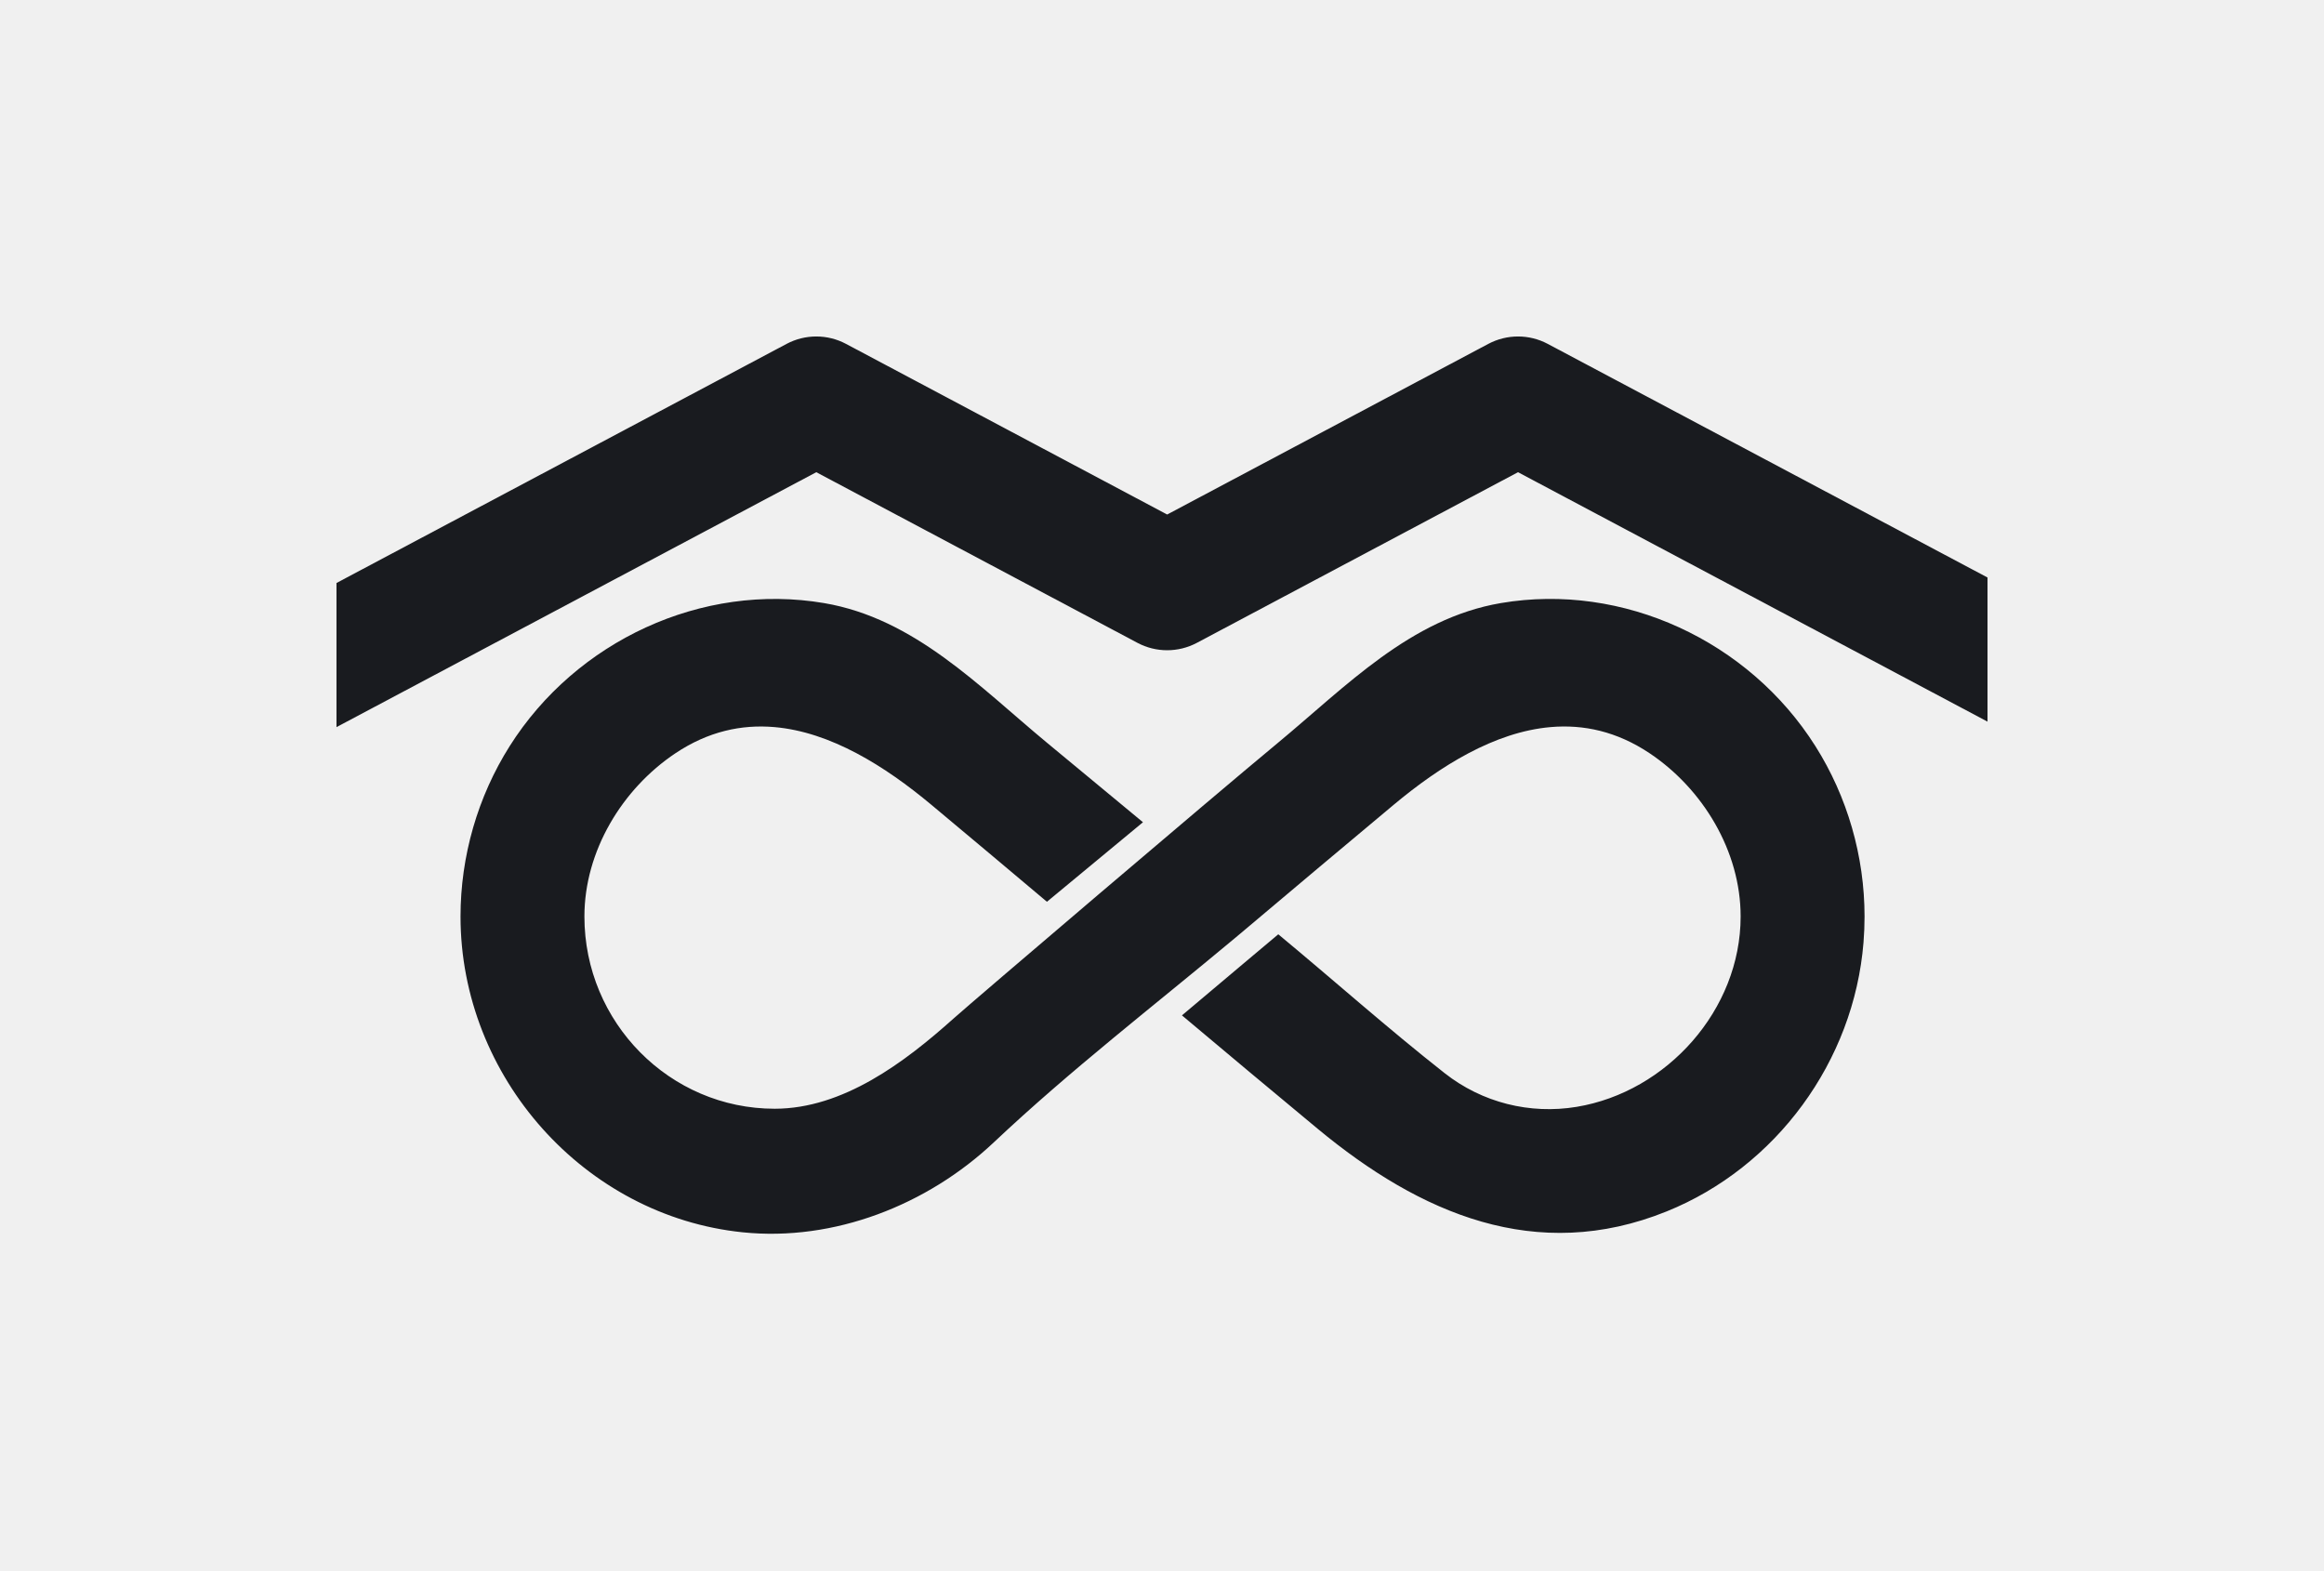
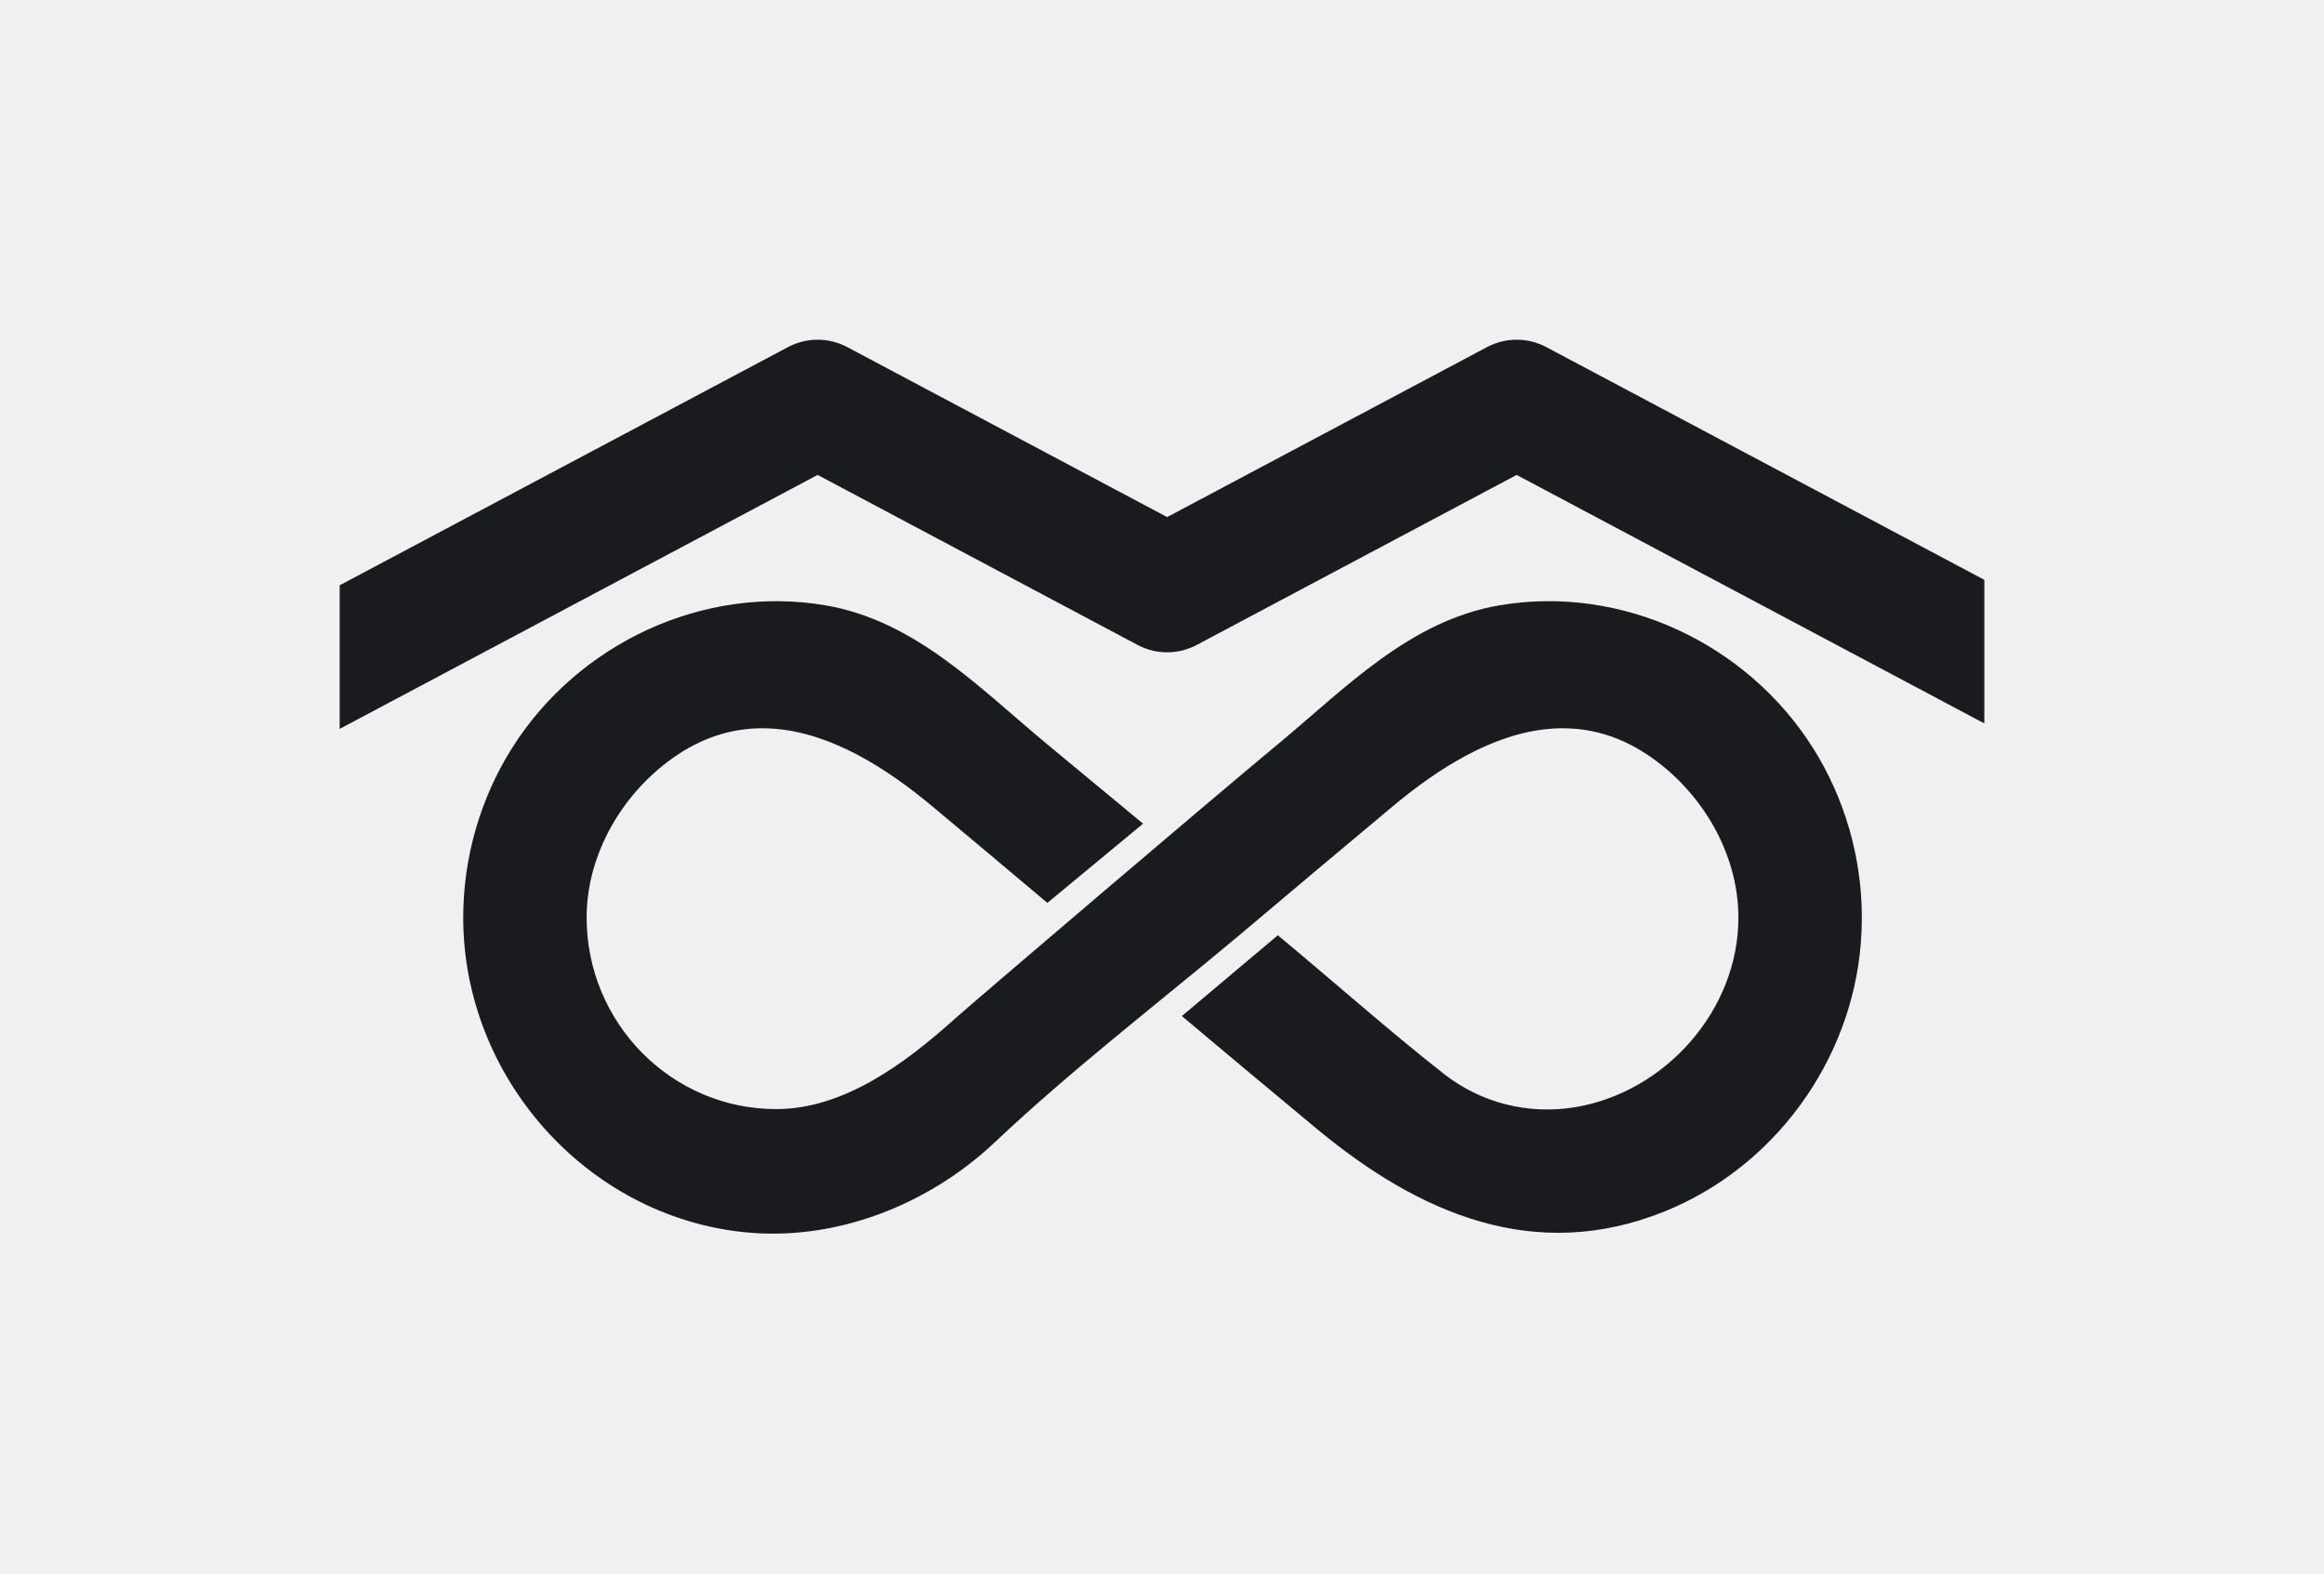
- <svg xmlns="http://www.w3.org/2000/svg" width="1036" height="700" viewBox="0 0 1036 700" fill="none">
-   <g clip-path="url(#clip0_73933_71)">
-     <path d="M809.247 332.58C779.644 285.744 723.582 259.584 669.084 268.842C628.725 275.707 600.051 305.991 569.758 331.076C540.169 355.582 434.092 445.977 424.98 454.133C403.322 473.52 375.868 494.265 345.336 494.265C298.571 494.265 260.52 455.812 260.52 408.559C260.52 379.417 277.337 351.686 301.078 335.805C315.707 326.024 330.601 322.866 345.217 324.129C370.297 326.306 394.555 341.542 415.166 358.753C432.394 373.129 449.556 387.559 466.705 402.002L509.518 366.546C495.247 354.722 480.976 342.912 466.705 331.089C436.426 306.005 407.738 275.721 367.379 268.855C312.882 259.584 256.806 285.757 227.217 332.594C212.932 355.193 205.293 381.741 205.293 408.559C205.293 480.104 260.613 542.123 331.079 549.351C371.796 553.53 413.349 537.219 443.018 509.259C477.263 476.973 514.412 448.355 550.487 418.219C551.959 416.983 553.432 415.747 554.904 414.511C577 395.889 599.109 377.267 621.298 358.753C641.909 341.542 666.167 326.306 691.247 324.129C705.863 322.853 720.757 326.024 735.386 335.805C759.113 351.686 775.944 379.417 775.944 408.559C775.944 450.183 743.078 486.754 702.852 493.419C681.989 496.872 660.729 491.551 644.031 478.424C618.805 458.607 594.587 436.989 569.838 416.499C565.236 420.382 560.62 424.238 556.018 428.108C546.402 436.21 536.667 444.405 526.893 452.641C547.026 469.557 567.172 486.445 587.464 503.253C633.062 541.021 684.854 563.512 742.959 540.04C791.766 520.33 826.449 473.117 830.72 420.127C831.025 416.284 831.184 412.415 831.184 408.559C831.184 381.741 823.544 355.193 809.26 332.594L809.247 332.58Z" fill="#191B1F" />
-     <path d="M689.947 153.295C681.671 148.902 671.764 148.902 663.474 153.295L520.301 229.368L377.128 153.295C368.852 148.902 358.944 148.902 350.655 153.295L150 259.894V324.143L363.891 210.504L507.065 286.577C515.341 290.97 525.248 290.97 533.537 286.577L676.711 210.504L886 321.698V257.448L689.947 153.295Z" fill="#191B1F" />
+ <svg xmlns="http://www.w3.org/2000/svg" width="1040" height="704" viewBox="0 0 1040 704" fill="none">
+   <g transform="translate(2 2.0007) scale(1)">
+     <g clip-path="url(#clip0_73933_71)">
+       <path d="M809.247 332.58C779.644 285.744 723.582 259.584 669.084 268.842C628.725 275.707 600.051 305.991 569.758 331.076C540.169 355.582 434.092 445.977 424.98 454.133C403.322 473.52 375.868 494.265 345.336 494.265C298.571 494.265 260.52 455.812 260.52 408.559C260.52 379.417 277.337 351.686 301.078 335.805C315.707 326.024 330.601 322.866 345.217 324.129C370.297 326.306 394.555 341.542 415.166 358.753C432.394 373.129 449.556 387.559 466.705 402.002L509.518 366.546C495.247 354.722 480.976 342.912 466.705 331.089C436.426 306.005 407.738 275.721 367.379 268.855C312.882 259.584 256.806 285.757 227.217 332.594C212.932 355.193 205.293 381.741 205.293 408.559C205.293 480.104 260.613 542.123 331.079 549.351C371.796 553.53 413.349 537.219 443.018 509.259C477.263 476.973 514.412 448.355 550.487 418.219C551.959 416.983 553.432 415.747 554.904 414.511C577 395.889 599.109 377.267 621.298 358.753C641.909 341.542 666.167 326.306 691.247 324.129C705.863 322.853 720.757 326.024 735.386 335.805C759.113 351.686 775.944 379.417 775.944 408.559C775.944 450.183 743.078 486.754 702.852 493.419C681.989 496.872 660.729 491.551 644.031 478.424C618.805 458.607 594.587 436.989 569.838 416.499C565.236 420.382 560.62 424.238 556.018 428.108C546.402 436.21 536.667 444.405 526.893 452.641C547.026 469.557 567.172 486.445 587.464 503.253C633.062 541.021 684.854 563.512 742.959 540.04C791.766 520.33 826.449 473.117 830.72 420.127C831.025 416.284 831.184 412.415 831.184 408.559C831.184 381.741 823.544 355.193 809.26 332.594L809.247 332.58Z" fill="#191B1F" />
+       <path d="M689.947 153.295C681.671 148.902 671.764 148.902 663.474 153.295L520.301 229.368L377.128 153.295C368.852 148.902 358.944 148.902 350.655 153.295L150 259.894V324.143L363.891 210.504L507.065 286.577C515.341 290.97 525.248 290.97 533.537 286.577L676.711 210.504L886 321.698V257.448L689.947 153.295Z" fill="#191B1F" />
+     </g>
+     <defs>
+       <clipPath id="clip0_73933_71">
+         <rect width="736" height="400" fill="white" transform="translate(150 150)" />
+       </clipPath>
+     </defs>
  </g>
-   <defs>
-     <clipPath id="clip0_73933_71">
-       <rect width="736" height="400" fill="white" transform="translate(150 150)" />
-     </clipPath>
-   </defs>
</svg>
